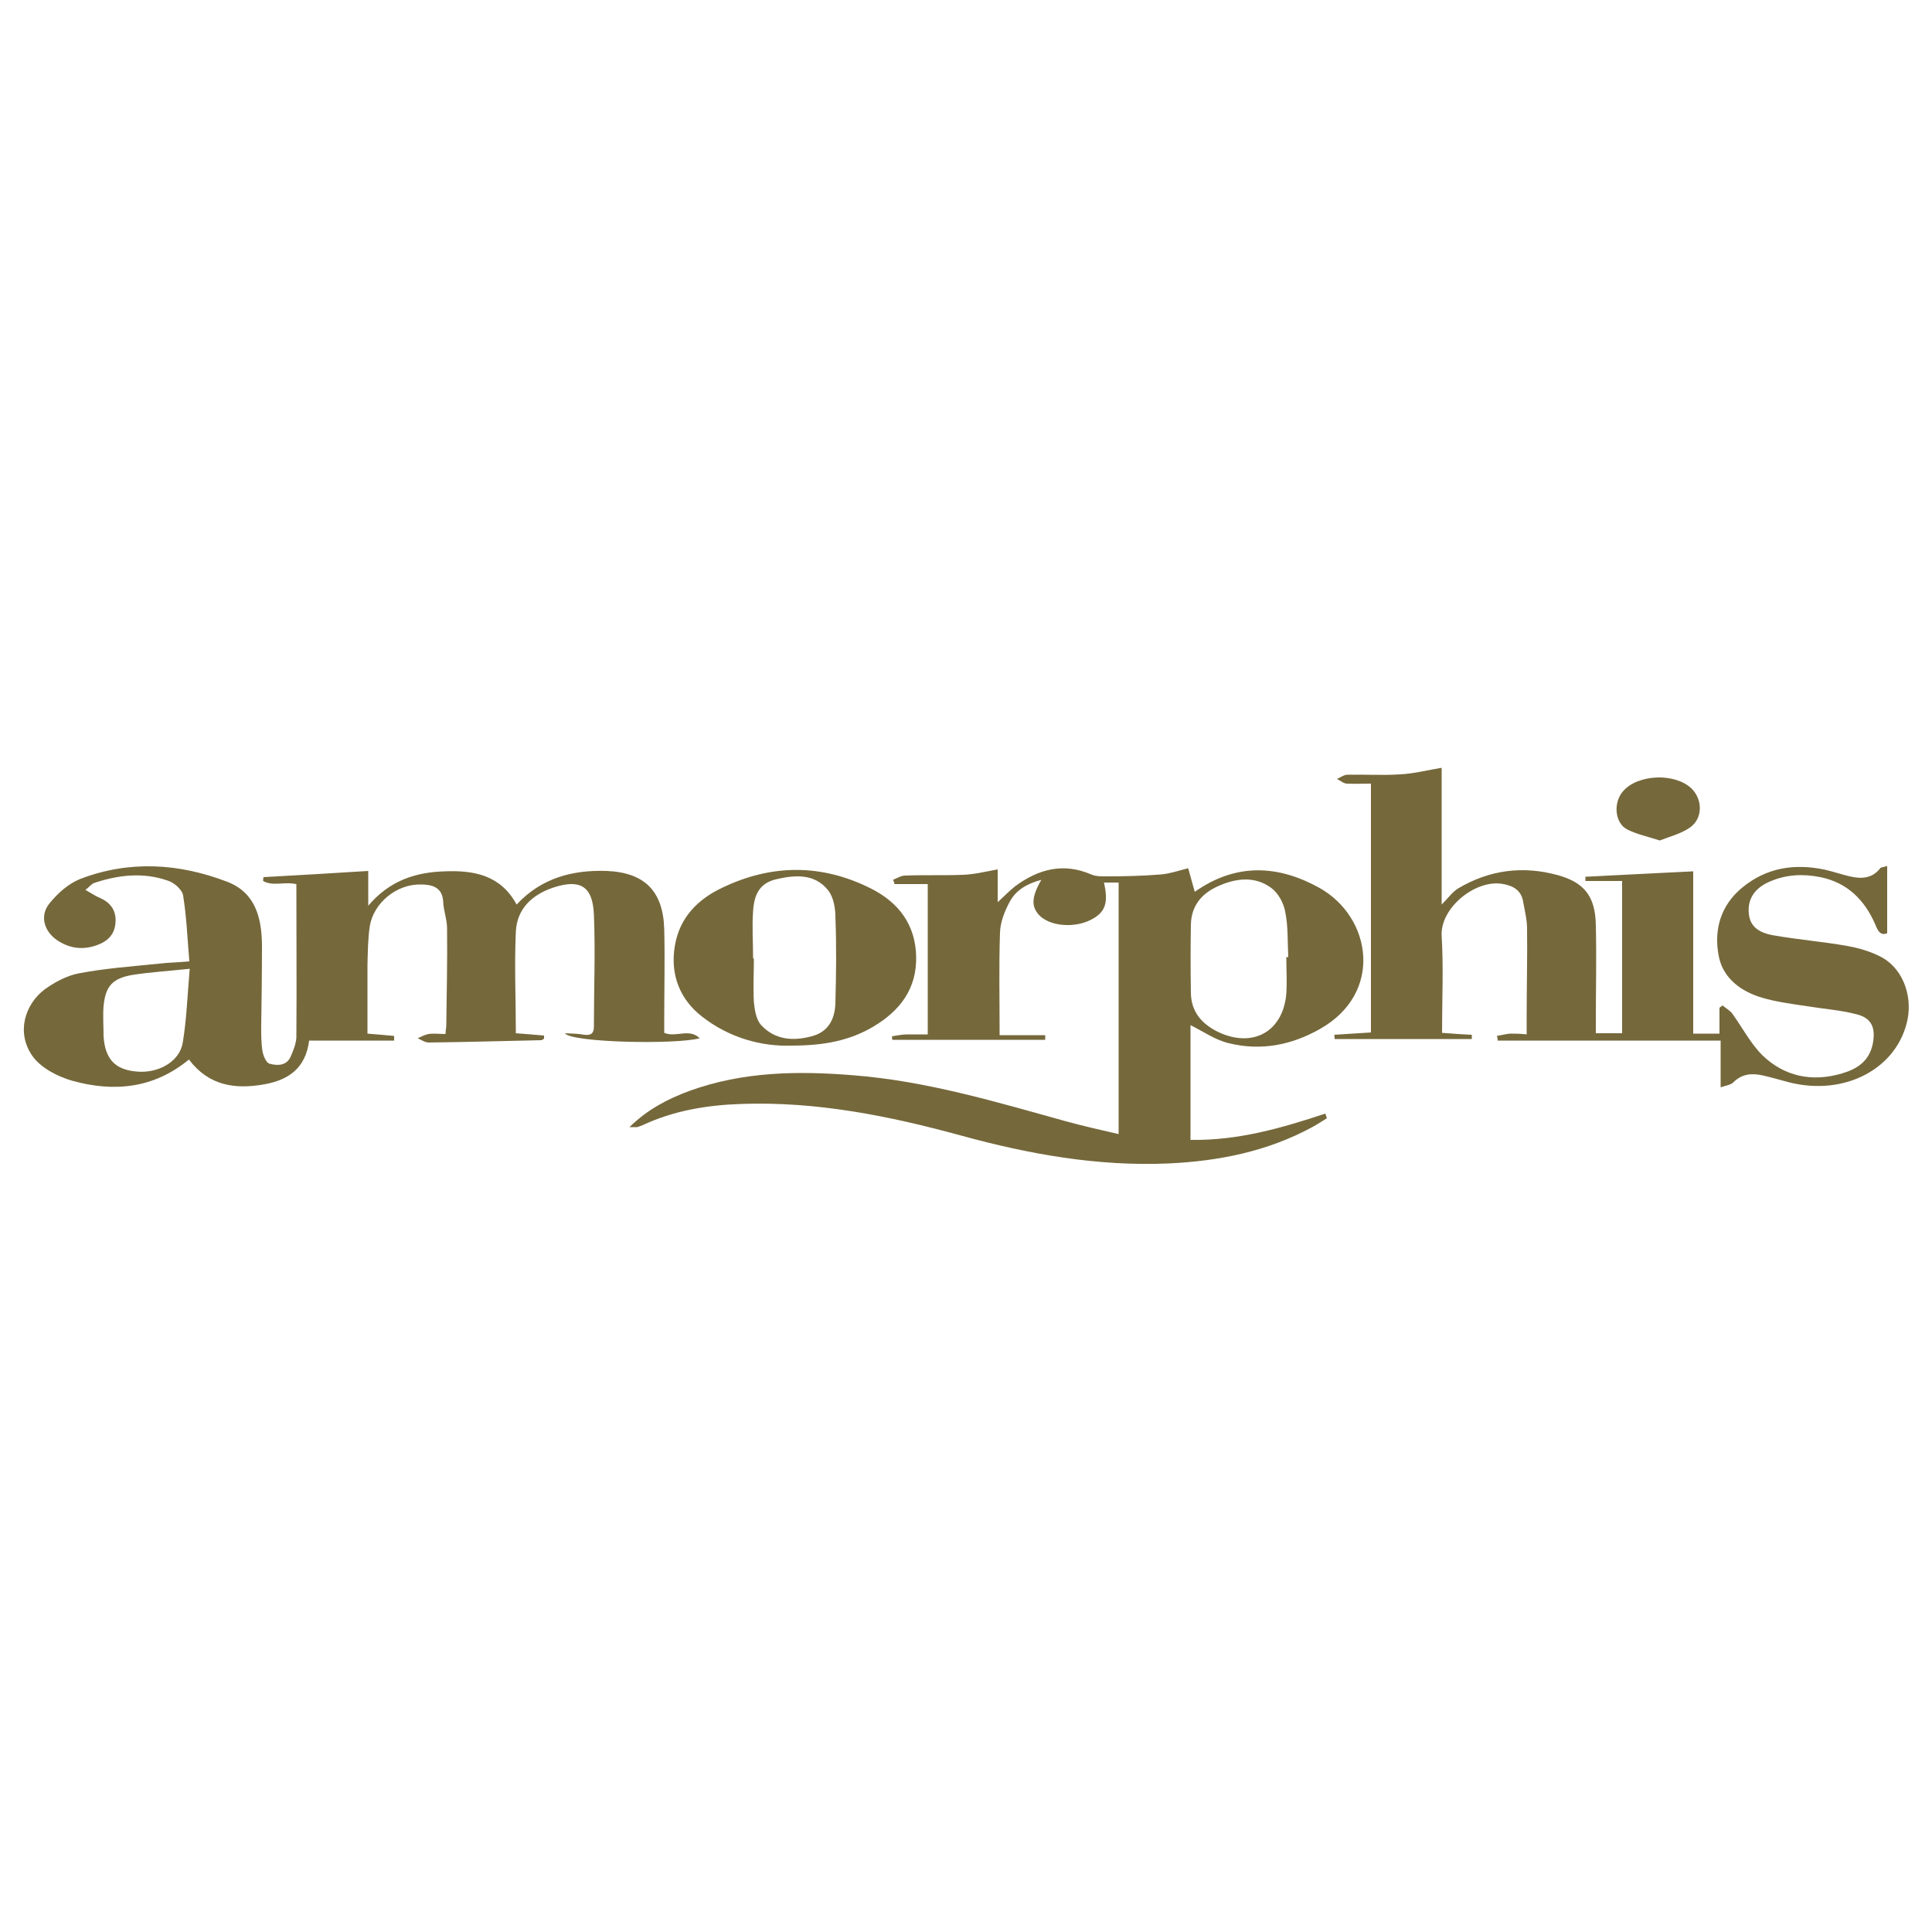
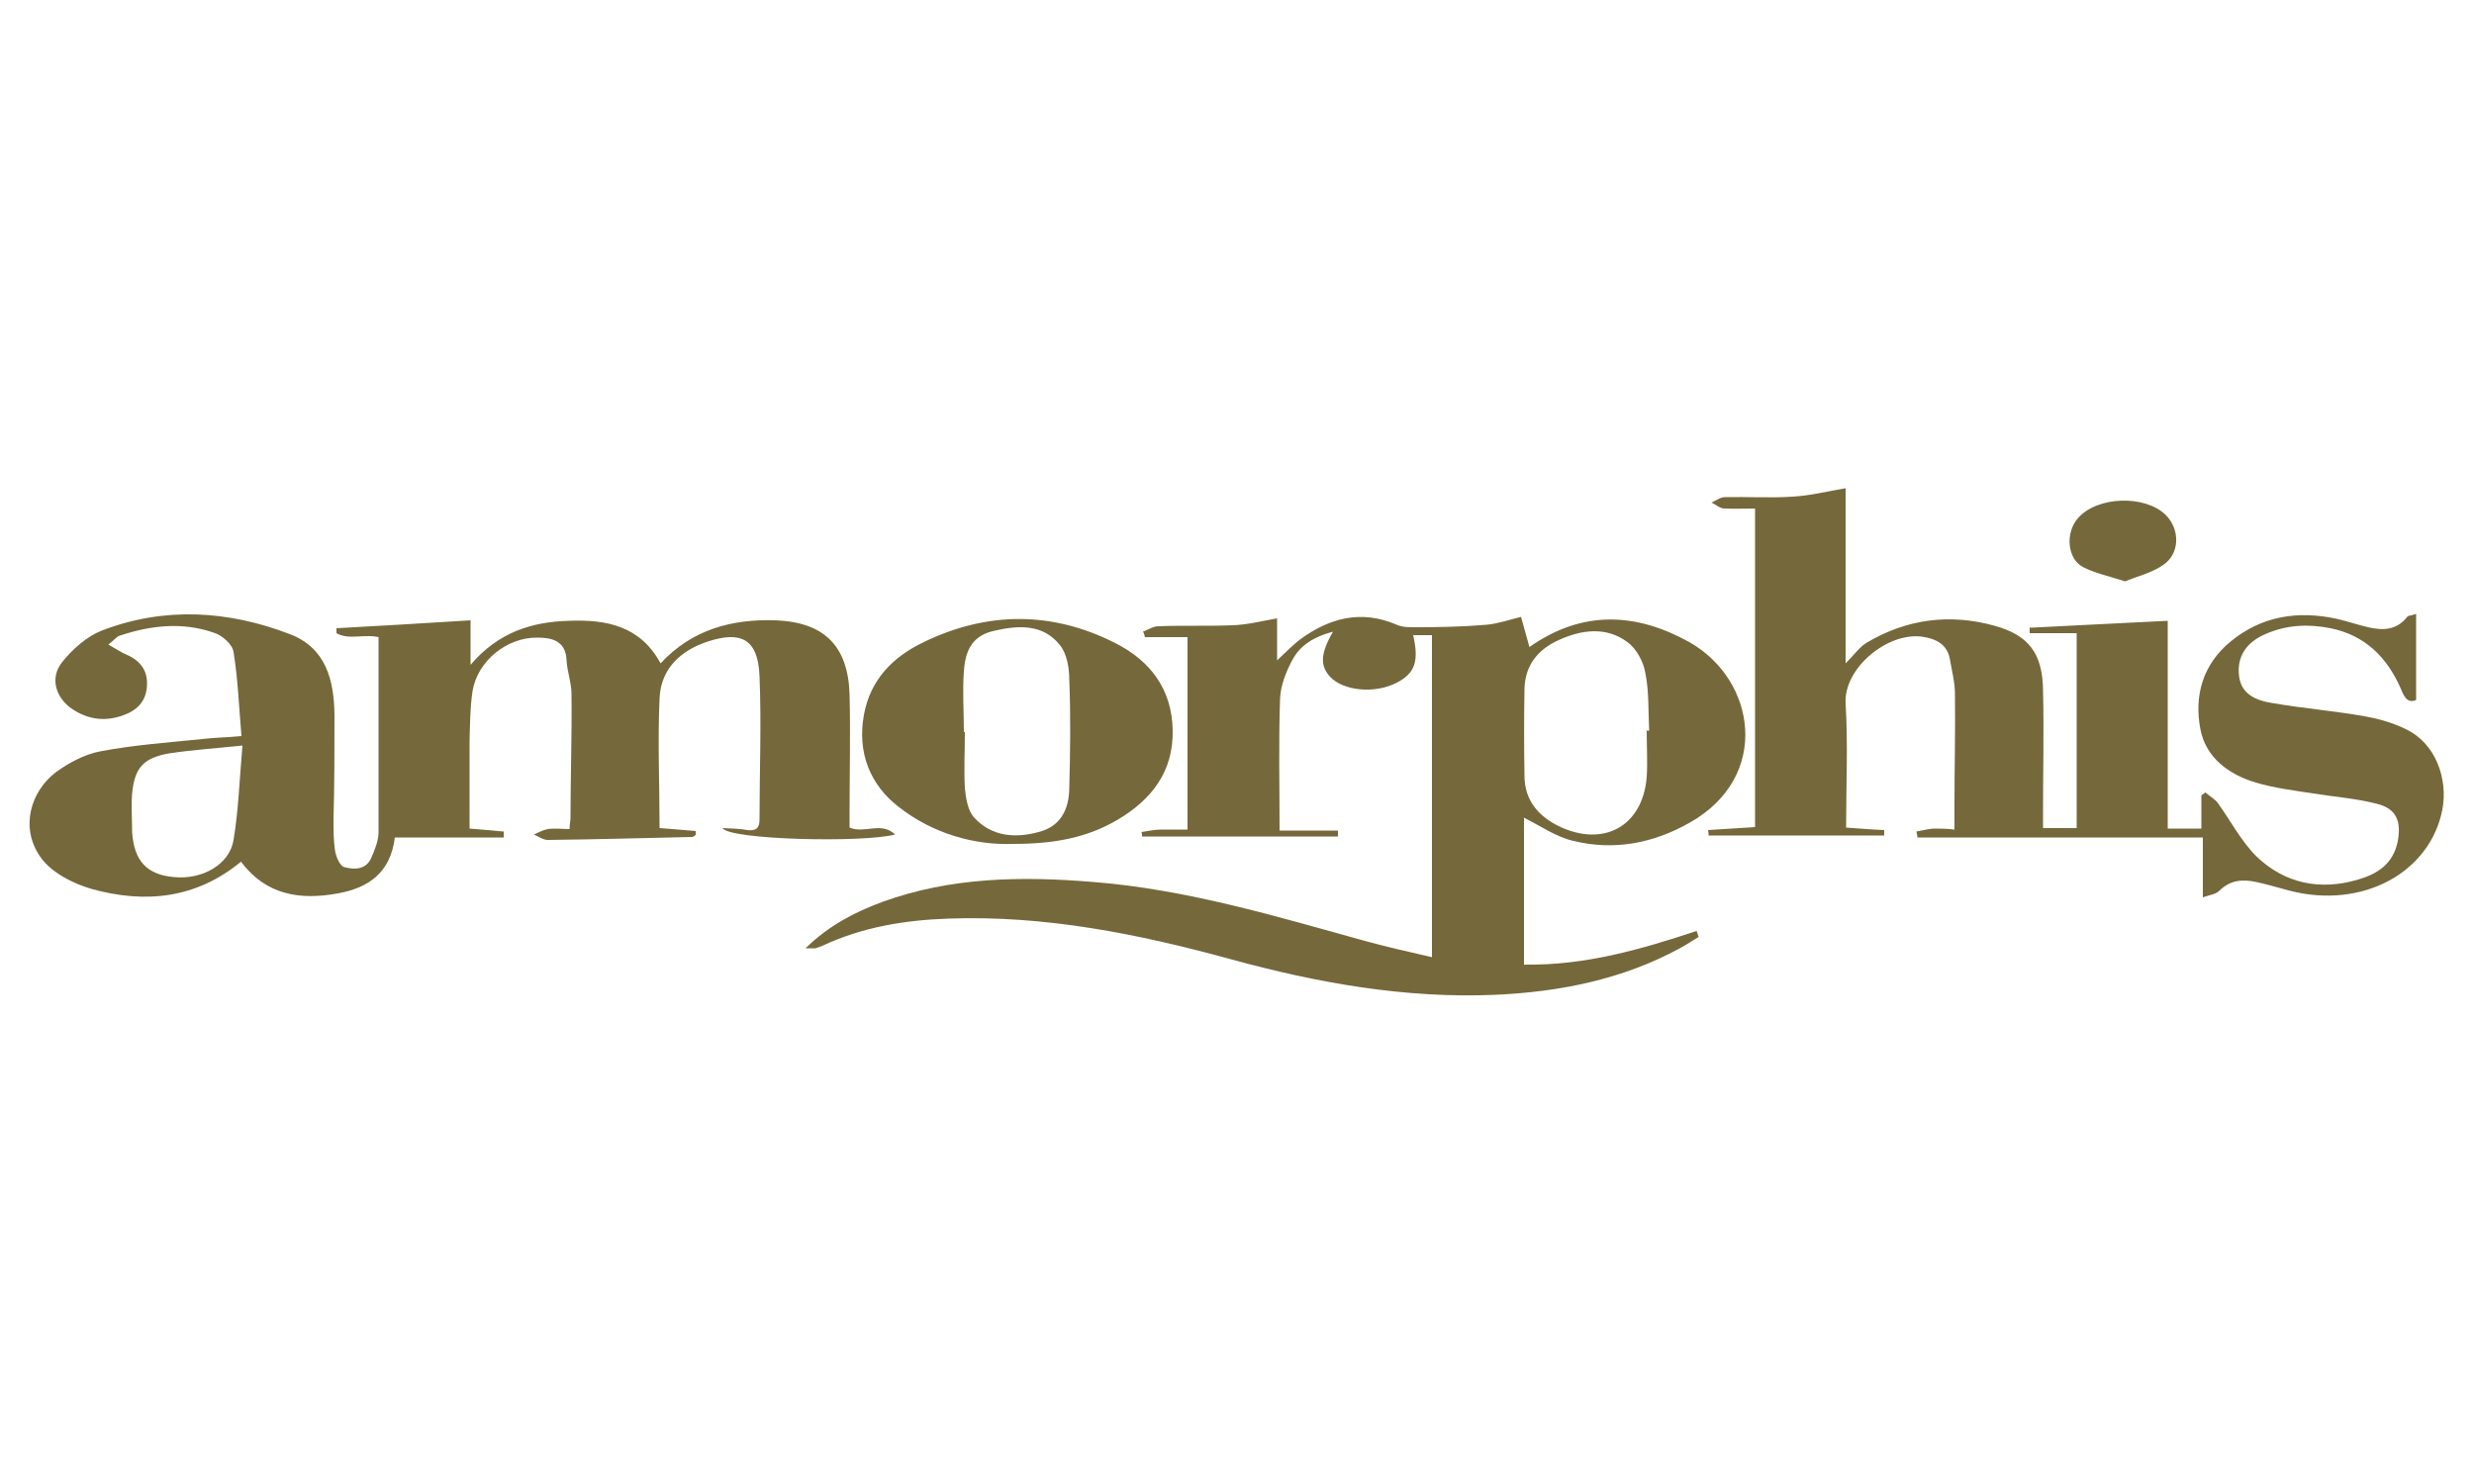
- <svg xmlns="http://www.w3.org/2000/svg" id="Calque_1" data-name="Calque 1" version="1.1" viewBox="0 0 500 500">
+ <svg xmlns="http://www.w3.org/2000/svg" id="Calque_1" data-name="Calque 1" version="1.1" viewBox="0 0 500 300">
  <defs>
    <style>
      .cls-1 {
        fill: #75683b;
        stroke-width: 0px;
      }
    </style>
  </defs>
-   <path class="cls-1" d="M308.2,295c12.3.2,23.6-3.1,34.8-6.8.1.4.3.8.4,1.2-1.3.8-2.5,1.6-3.8,2.3-11.6,6.3-24.2,8.8-37.2,9.4-18.3.8-36.1-2.4-53.6-7.2-18.6-5.1-37.5-8.9-57-8.2-8.8.3-17.4,1.7-25.5,5.5-.5.2-1,.4-1.4.5-.5,0-1,0-2,0,4.7-4.6,9.9-7.3,15.6-9.4,13.8-5,28.1-5.2,42.6-4,18.8,1.5,36.8,6.9,54.8,11.9,4.4,1.2,8.8,2.2,13.6,3.3v-65.1h-3.8c1.2,5.2.4,7.7-3.3,9.6-4.4,2.3-10.8,1.7-13.5-1.2-2-2.2-2-4.6.6-9.1-3.8,1-6.6,2.7-8.2,5.7-1.3,2.4-2.4,5.2-2.5,7.9-.3,8.6-.1,17.3-.1,26.6h11.8c0,.4,0,.8,0,1.2h-39.6c0-.3,0-.6-.1-.9,1.3-.2,2.7-.5,4-.5,1.7,0,3.3,0,5.3,0v-38.9h-8.6c-.1-.4-.2-.8-.4-1.1,1-.4,2.1-1.1,3.1-1.1,5-.2,10,0,15-.2,2.9-.1,5.7-.8,9-1.4v8.5c1.9-1.8,3.2-3.1,4.6-4.2,6-4.4,12.4-6.1,19.6-3,1.1.5,2.4.5,3.7.5,4.8,0,9.6-.1,14.4-.5,2.3-.2,4.6-1,7-1.6.5,1.8,1.1,3.9,1.7,6.1,10.8-7.6,21.7-6.9,32.3-1,13.5,7.6,16.6,27.2.1,36.5-7.4,4.2-15.3,5.7-23.5,3.7-3.5-.8-6.6-3-10-4.7v29.8ZM332.8,247.7c.2,0,.4,0,.6,0-.2-3.9,0-7.9-.8-11.8-.4-2.2-1.8-4.8-3.6-6.1-4.3-3.2-9.3-2.5-13.9-.4-4.2,1.9-6.8,5.1-6.9,9.9-.1,5.8-.1,11.6,0,17.5,0,4.9,2.7,8.1,6.9,10.2,9.1,4.4,17,0,17.8-9.9.2-3.1,0-6.2,0-9.3Z" />
-   <path class="cls-1" d="M77,228.9c-3.1-.9-6.3.6-8.9-.9,0-.3,0-.7.1-1,8.9-.5,17.9-1,27.1-1.6v9c5.6-6.6,12.4-8.7,19.9-8.9,7.5-.3,14.4,1,18.5,8.6,6.4-6.9,14.5-9,23.3-8.7,9.8.4,14.6,5.2,14.9,15,.2,7.9,0,15.8,0,23.7,0,1.1,0,2.2,0,3.2,3.1,1.3,6.4-1.3,9.2,1.4-6.4,1.7-33.4,1.1-34.9-1.3,1.9.1,3.5.1,5,.4,1.7.2,2.5-.3,2.5-2.1,0-9.7.4-19.4,0-29-.3-7.6-3.8-9.2-10.5-7-5.4,1.8-9.4,5.4-9.7,11.4-.4,8.7,0,17.4,0,26.3,2.7.2,5,.4,7.3.6,0,.3,0,.5,0,.8-.2.1-.5.4-.7.4-9.7.2-19.5.5-29.2.6-.9,0-1.9-.7-2.8-1.1.9-.4,1.8-.9,2.8-1.1,1.4-.2,2.9,0,4.4,0,0-.9.2-1.6.2-2.3.1-8.3.3-16.7.2-25,0-2.3-.9-4.6-1-6.9-.2-3.9-3-4.5-5.9-4.5-6.1-.1-12.1,4.7-13.1,10.8-.5,3.3-.5,6.6-.6,10,0,5.9,0,11.8,0,17.8,2.6.2,4.7.4,6.9.6,0,.4,0,.8,0,1.2h-22c-.9,7.2-5.4,10.2-11.5,11.3-7.6,1.4-14.5.4-19.6-6.4-9.1,7.5-19.4,8.5-30.2,5.5-3.8-1.1-8.1-3.3-10.3-6.4-4.3-6.1-1.9-13.4,3.1-17.2,2.6-1.9,5.8-3.6,8.9-4.2,6.8-1.3,13.8-1.8,20.7-2.5,2.4-.3,4.7-.3,7.9-.6-.5-5.8-.7-11.4-1.6-17-.2-1.5-2.3-3.4-4-3.9-6.3-2.2-12.7-1.5-19,.6-.7.2-1.2,1-2.3,1.8,1.6.9,2.6,1.6,3.8,2.1,2.7,1.2,4.2,3.2,4,6.3-.2,3.1-2,4.9-4.8,5.9-3.6,1.3-7,.9-10.2-1.2-3.5-2.3-4.7-6.4-2.1-9.6,2.1-2.6,4.9-5.1,7.9-6.3,12.7-4.9,25.6-4.1,38.1.7,7.3,2.8,8.9,9.3,9,16.3,0,7.1-.1,14.2-.2,21.2,0,2.1,0,4.2.3,6.2.2,1.3,1,3.2,1.9,3.4,1.9.5,4.3.6,5.4-1.8.7-1.6,1.4-3.3,1.5-5,.1-13.2,0-26.4,0-39.7ZM49.3,250.7c-5.8.6-10.4.9-15,1.6-5.2.9-7,2.9-7.5,8.1-.2,2.6,0,5.2,0,7.8.4,5.9,3,8.6,8.4,9.1,5.7.6,11.3-2.5,12.1-7.5,1-6,1.2-12.2,1.8-19.1Z" />
-   <path class="cls-1" d="M410.4,226.9c9.2-.5,18.3-.9,27.8-1.4v42h6.8v-6.7l.8-.6c.8.7,1.9,1.3,2.5,2.1,2.6,3.6,4.7,7.7,7.8,10.8,5.7,5.5,12.9,7,20.6,4.7,3.8-1.1,7.1-3.1,8-7.8.7-3.9-.2-6.5-4.2-7.5-4.2-1.1-8.6-1.4-12.9-2.1-3.9-.6-7.9-1.1-11.6-2.2-5.4-1.6-10.1-5-11.2-10.8-1.3-6.8.5-13.1,6.1-17.7,6.3-5.2,13.6-6.3,21.5-4.6,2.1.5,4.2,1.2,6.3,1.7,3,.7,5.8.6,7.9-2.1.2-.3.7-.2,1.8-.6v17.4c-1.8.8-2.5-.8-3.1-2.3-2.8-6.4-7.3-10.8-14.2-12.2-4.5-.9-8.9-.7-13.2,1.2-3.9,1.7-5.7,4.6-5.3,8.3.3,3,2.2,4.9,6.6,5.6,6.3,1.1,12.6,1.6,18.8,2.7,2.8.5,5.7,1.3,8.3,2.6,6,2.8,8.6,10,7.4,16.3-2.5,12.7-16.1,20.1-30.7,16.4-2.3-.6-4.6-1.3-6.9-1.8-2.8-.6-5.3-.4-7.5,1.8-.7.7-1.9.8-3.3,1.3v-12.1h-57.7c0-.4-.1-.8-.2-1.2,1.1-.2,2.3-.5,3.4-.6,1.3,0,2.6,0,4.3.2,0-1.8,0-3.3,0-4.9,0-7.5.2-15,.1-22.5,0-2.3-.6-4.6-1-6.9-.5-3.2-2.9-4.3-5.7-4.7-7-.9-15.8,6.4-15.4,13.5.5,8.3.1,16.6.1,25.1,2.8.2,5.2.4,7.7.5v1.1h-35.5c0-.4,0-.7-.1-1.1,3.1-.2,6.2-.4,9.5-.6v-64.4c-2.1,0-4.2.1-6.2,0-.9,0-1.7-.8-2.6-1.2.9-.4,1.8-1.1,2.7-1.1,4.6-.1,9.2.2,13.7-.1,3.6-.2,7.1-1.1,10.7-1.7v35.4c1.8-1.8,2.8-3.3,4.3-4.2,8.1-4.8,16.8-5.9,25.8-3.4,6.9,1.9,9.7,5.6,9.8,13,.2,8.1,0,16.2,0,24.4,0,1.1,0,2.2,0,3.5h6.8v-39.4h-9.5c0-.4,0-.8,0-1.2Z" />
-   <path class="cls-1" d="M204.9,270.6c-7.7.3-16.2-2-23.2-7.5-5.7-4.4-8.4-10.9-7-18.6,1.3-7.2,6-11.8,12.1-14.7,12.8-6.2,25.9-6.3,38.7.2,7.1,3.6,11.4,9.3,11.6,17.5.2,8.4-4.2,14.1-11.1,18.2-6.1,3.6-12.7,4.9-21.1,4.9ZM195.1,248.1s0,0,0,0c0,3.7-.2,7.5,0,11.2.2,2.1.6,4.6,1.9,6,3.5,3.8,8.2,4.2,13,2.9,4.4-1.1,6.1-4.5,6.2-8.7.2-7.4.3-14.8,0-22.2,0-2.3-.5-5.2-1.9-6.9-3.4-4.3-8.4-4-13.2-2.9-4.1.9-5.9,3.4-6.2,8.3-.3,4,0,8.1,0,12.2Z" />
-   <path class="cls-1" d="M429.5,217.5c-3.1-1-5.9-1.6-8.3-2.8-3.3-1.6-3.8-7-1.1-10,3.9-4.4,13.5-4.7,17.7-.6,2.9,2.9,2.9,7.8-.5,10.1-2.3,1.6-5.2,2.3-7.7,3.3Z" />
+   <path class="cls-1" d="M308.1,195c12.3.2,23.6-3.1,34.8-6.8.1.4.3.8.4,1.2-1.3.8-2.5,1.6-3.8,2.3-11.6,6.3-24.2,8.8-37.2,9.4-18.3.8-36.1-2.4-53.6-7.2-18.6-5.1-37.5-8.9-57-8.2-8.8.3-17.4,1.7-25.5,5.5-.5.2-1,.4-1.4.5h-2c4.7-4.6,9.9-7.3,15.6-9.4,13.8-5,28.1-5.2,42.6-4,18.8,1.5,36.8,6.9,54.8,11.9,4.4,1.2,8.8,2.2,13.6,3.3v-65.1h-3.8c1.2,5.2.4,7.7-3.3,9.6-4.4,2.3-10.8,1.7-13.5-1.2-2-2.2-2-4.6.6-9.1-3.8,1-6.6,2.7-8.2,5.7-1.3,2.4-2.4,5.2-2.5,7.9-.3,8.6-.1,17.3-.1,26.6h11.8v1.2h-39.6c0-.3,0-.6-.1-.9,1.3-.2,2.7-.5,4-.5h5.3v-38.9h-8.6c-.1-.4-.2-.8-.4-1.1,1-.4,2.1-1.1,3.1-1.1,5-.2,10,0,15-.2,2.9-.1,5.7-.8,9-1.4v8.5c1.9-1.8,3.2-3.1,4.6-4.2,6-4.4,12.4-6.1,19.6-3,1.1.5,2.4.5,3.7.5,4.8,0,9.6-.1,14.4-.5,2.3-.2,4.6-1,7-1.6.5,1.8,1.1,3.9,1.7,6.1,10.8-7.6,21.7-6.9,32.3-1,13.5,7.6,16.6,27.2.1,36.5-7.4,4.2-15.3,5.7-23.5,3.7-3.5-.8-6.6-3-10-4.7v29.8h0ZM332.7,147.7h.6c-.2-3.9,0-7.9-.8-11.8-.4-2.2-1.8-4.8-3.6-6.1-4.3-3.2-9.3-2.5-13.9-.4-4.2,1.9-6.8,5.1-6.9,9.9-.1,5.8-.1,11.6,0,17.5,0,4.9,2.7,8.1,6.9,10.2,9.1,4.4,17,0,17.8-9.9.2-3.1,0-6.2,0-9.3h-.1Z" />
+   <path class="cls-1" d="M76.9,128.9c-3.1-.9-6.3.6-8.9-.9,0-.3,0-.7,0-1,8.9-.5,17.9-1,27.1-1.6v9c5.6-6.6,12.4-8.7,19.9-8.9,7.5-.3,14.4,1,18.5,8.6,6.4-6.9,14.5-9,23.3-8.7,9.8.4,14.6,5.2,14.9,15,.2,7.9,0,15.8,0,23.7v3.2c3.1,1.3,6.4-1.3,9.2,1.4-6.4,1.7-33.4,1.1-34.9-1.3,1.9.1,3.5.1,5,.4,1.7.2,2.5-.3,2.5-2.1,0-9.7.4-19.4,0-29-.3-7.6-3.8-9.2-10.5-7-5.4,1.8-9.4,5.4-9.7,11.4-.4,8.7,0,17.4,0,26.3,2.7.2,5,.4,7.3.6v.8c-.2.1-.5.4-.7.4-9.7.2-19.5.5-29.2.6-.9,0-1.9-.7-2.8-1.1.9-.4,1.8-.9,2.8-1.1,1.4-.2,2.9,0,4.4,0,0-.9.2-1.6.2-2.3,0-8.3.3-16.7.2-25,0-2.3-.9-4.6-1-6.9-.2-3.9-3-4.5-5.9-4.5-6.1-.1-12.1,4.7-13.1,10.8-.5,3.3-.5,6.6-.6,10v17.8c2.6.2,4.7.4,6.9.6v1.2h-22c-.9,7.2-5.4,10.2-11.5,11.3-7.6,1.4-14.5.4-19.6-6.4-9.1,7.5-19.4,8.5-30.2,5.5-3.8-1.1-8.1-3.3-10.3-6.4-4.3-6.1-1.9-13.4,3.1-17.2,2.6-1.9,5.8-3.6,8.9-4.2,6.8-1.3,13.8-1.8,20.7-2.5,2.4-.3,4.7-.3,7.9-.6-.5-5.8-.7-11.4-1.6-17-.2-1.5-2.3-3.4-4-3.9-6.3-2.2-12.7-1.5-19,.6-.7.2-1.2,1-2.3,1.8,1.6.9,2.6,1.6,3.8,2.1,2.7,1.2,4.2,3.2,4,6.3s-2,4.9-4.8,5.9c-3.6,1.3-7,.9-10.2-1.2-3.5-2.3-4.7-6.4-2.1-9.6,2.1-2.6,4.9-5.1,7.9-6.3,12.7-4.9,25.6-4.1,38.1.7,7.3,2.8,8.9,9.3,9,16.3,0,7.1,0,14.2-.2,21.2,0,2.1,0,4.2.3,6.2.2,1.3,1,3.2,1.9,3.4,1.9.5,4.3.6,5.4-1.8.7-1.6,1.4-3.3,1.5-5,0-13.2,0-26.4,0-39.7h.3ZM49.2,150.7c-5.8.6-10.4.9-15,1.6-5.2.9-7,2.9-7.5,8.1-.2,2.6,0,5.2,0,7.8.4,5.9,3,8.6,8.4,9.1,5.7.6,11.3-2.5,12.1-7.5,1-6,1.2-12.2,1.8-19.1h.2Z" />
+   <path class="cls-1" d="M410.3,126.9c9.2-.5,18.3-.9,27.8-1.4v42h6.8v-6.7l.8-.6c.8.7,1.9,1.3,2.5,2.1,2.6,3.6,4.7,7.7,7.8,10.8,5.7,5.5,12.9,7,20.6,4.7,3.8-1.1,7.1-3.1,8-7.8.7-3.9-.2-6.5-4.2-7.5-4.2-1.1-8.6-1.4-12.9-2.1-3.9-.6-7.9-1.1-11.6-2.2-5.4-1.6-10.1-5-11.2-10.8-1.3-6.8.5-13.1,6.1-17.7,6.3-5.2,13.6-6.3,21.5-4.6,2.1.5,4.2,1.2,6.3,1.7,3,.7,5.8.6,7.9-2.1.2-.3.7-.2,1.8-.6v17.4c-1.8.8-2.5-.8-3.1-2.3-2.8-6.4-7.3-10.8-14.2-12.2-4.5-.9-8.9-.7-13.2,1.2-3.9,1.7-5.7,4.6-5.3,8.3.3,3,2.2,4.9,6.6,5.6,6.3,1.1,12.6,1.6,18.8,2.7,2.8.5,5.7,1.3,8.3,2.6,6,2.8,8.6,10,7.4,16.3-2.5,12.7-16.1,20.1-30.7,16.4-2.3-.6-4.6-1.3-6.9-1.8-2.8-.6-5.3-.4-7.5,1.8-.7.7-1.9.8-3.3,1.3v-12.1h-57.7c0-.4-.1-.8-.2-1.2,1.1-.2,2.3-.5,3.4-.6,1.3,0,2.6,0,4.3.2v-4.9c0-7.5.2-15,.1-22.5,0-2.3-.6-4.6-1-6.9-.5-3.2-2.9-4.3-5.7-4.7-7-.9-15.8,6.4-15.4,13.5.5,8.3.1,16.6.1,25.1,2.8.2,5.2.4,7.7.5v1.1h-35.5c0-.4,0-.7-.1-1.1,3.1-.2,6.2-.4,9.5-.6v-64.4c-2.1,0-4.2.1-6.2,0-.9,0-1.7-.8-2.6-1.2.9-.4,1.8-1.1,2.7-1.1,4.6-.1,9.2.2,13.7-.1,3.6-.2,7.1-1.1,10.7-1.7v35.4c1.8-1.8,2.8-3.3,4.3-4.2,8.1-4.8,16.8-5.9,25.8-3.4,6.9,1.9,9.7,5.6,9.8,13,.2,8.1,0,16.2,0,24.4v3.5h6.8v-39.4h-9.5v-1.2h.1Z" />
+   <path class="cls-1" d="M204.8,170.6c-7.7.3-16.2-2-23.2-7.5-5.7-4.4-8.4-10.9-7-18.6,1.3-7.2,6-11.8,12.1-14.7,12.8-6.2,25.9-6.3,38.7.2,7.1,3.6,11.4,9.3,11.6,17.5.2,8.4-4.2,14.1-11.1,18.2-6.1,3.6-12.7,4.9-21.1,4.9ZM195,148.1h0c0,3.7-.2,7.5,0,11.2.2,2.1.6,4.6,1.9,6,3.5,3.8,8.2,4.2,13,2.9,4.4-1.1,6.1-4.5,6.2-8.7.2-7.4.3-14.8,0-22.2,0-2.3-.5-5.2-1.9-6.9-3.4-4.3-8.4-4-13.2-2.9-4.1.9-5.9,3.4-6.2,8.3-.3,4,0,8.1,0,12.2h.2Z" />
+   <path class="cls-1" d="M429.4,117.5c-3.1-1-5.9-1.6-8.3-2.8-3.3-1.6-3.8-7-1.1-10,3.9-4.4,13.5-4.7,17.7-.6,2.9,2.9,2.9,7.8-.5,10.1-2.3,1.6-5.2,2.3-7.7,3.3h-.1Z" />
</svg>
